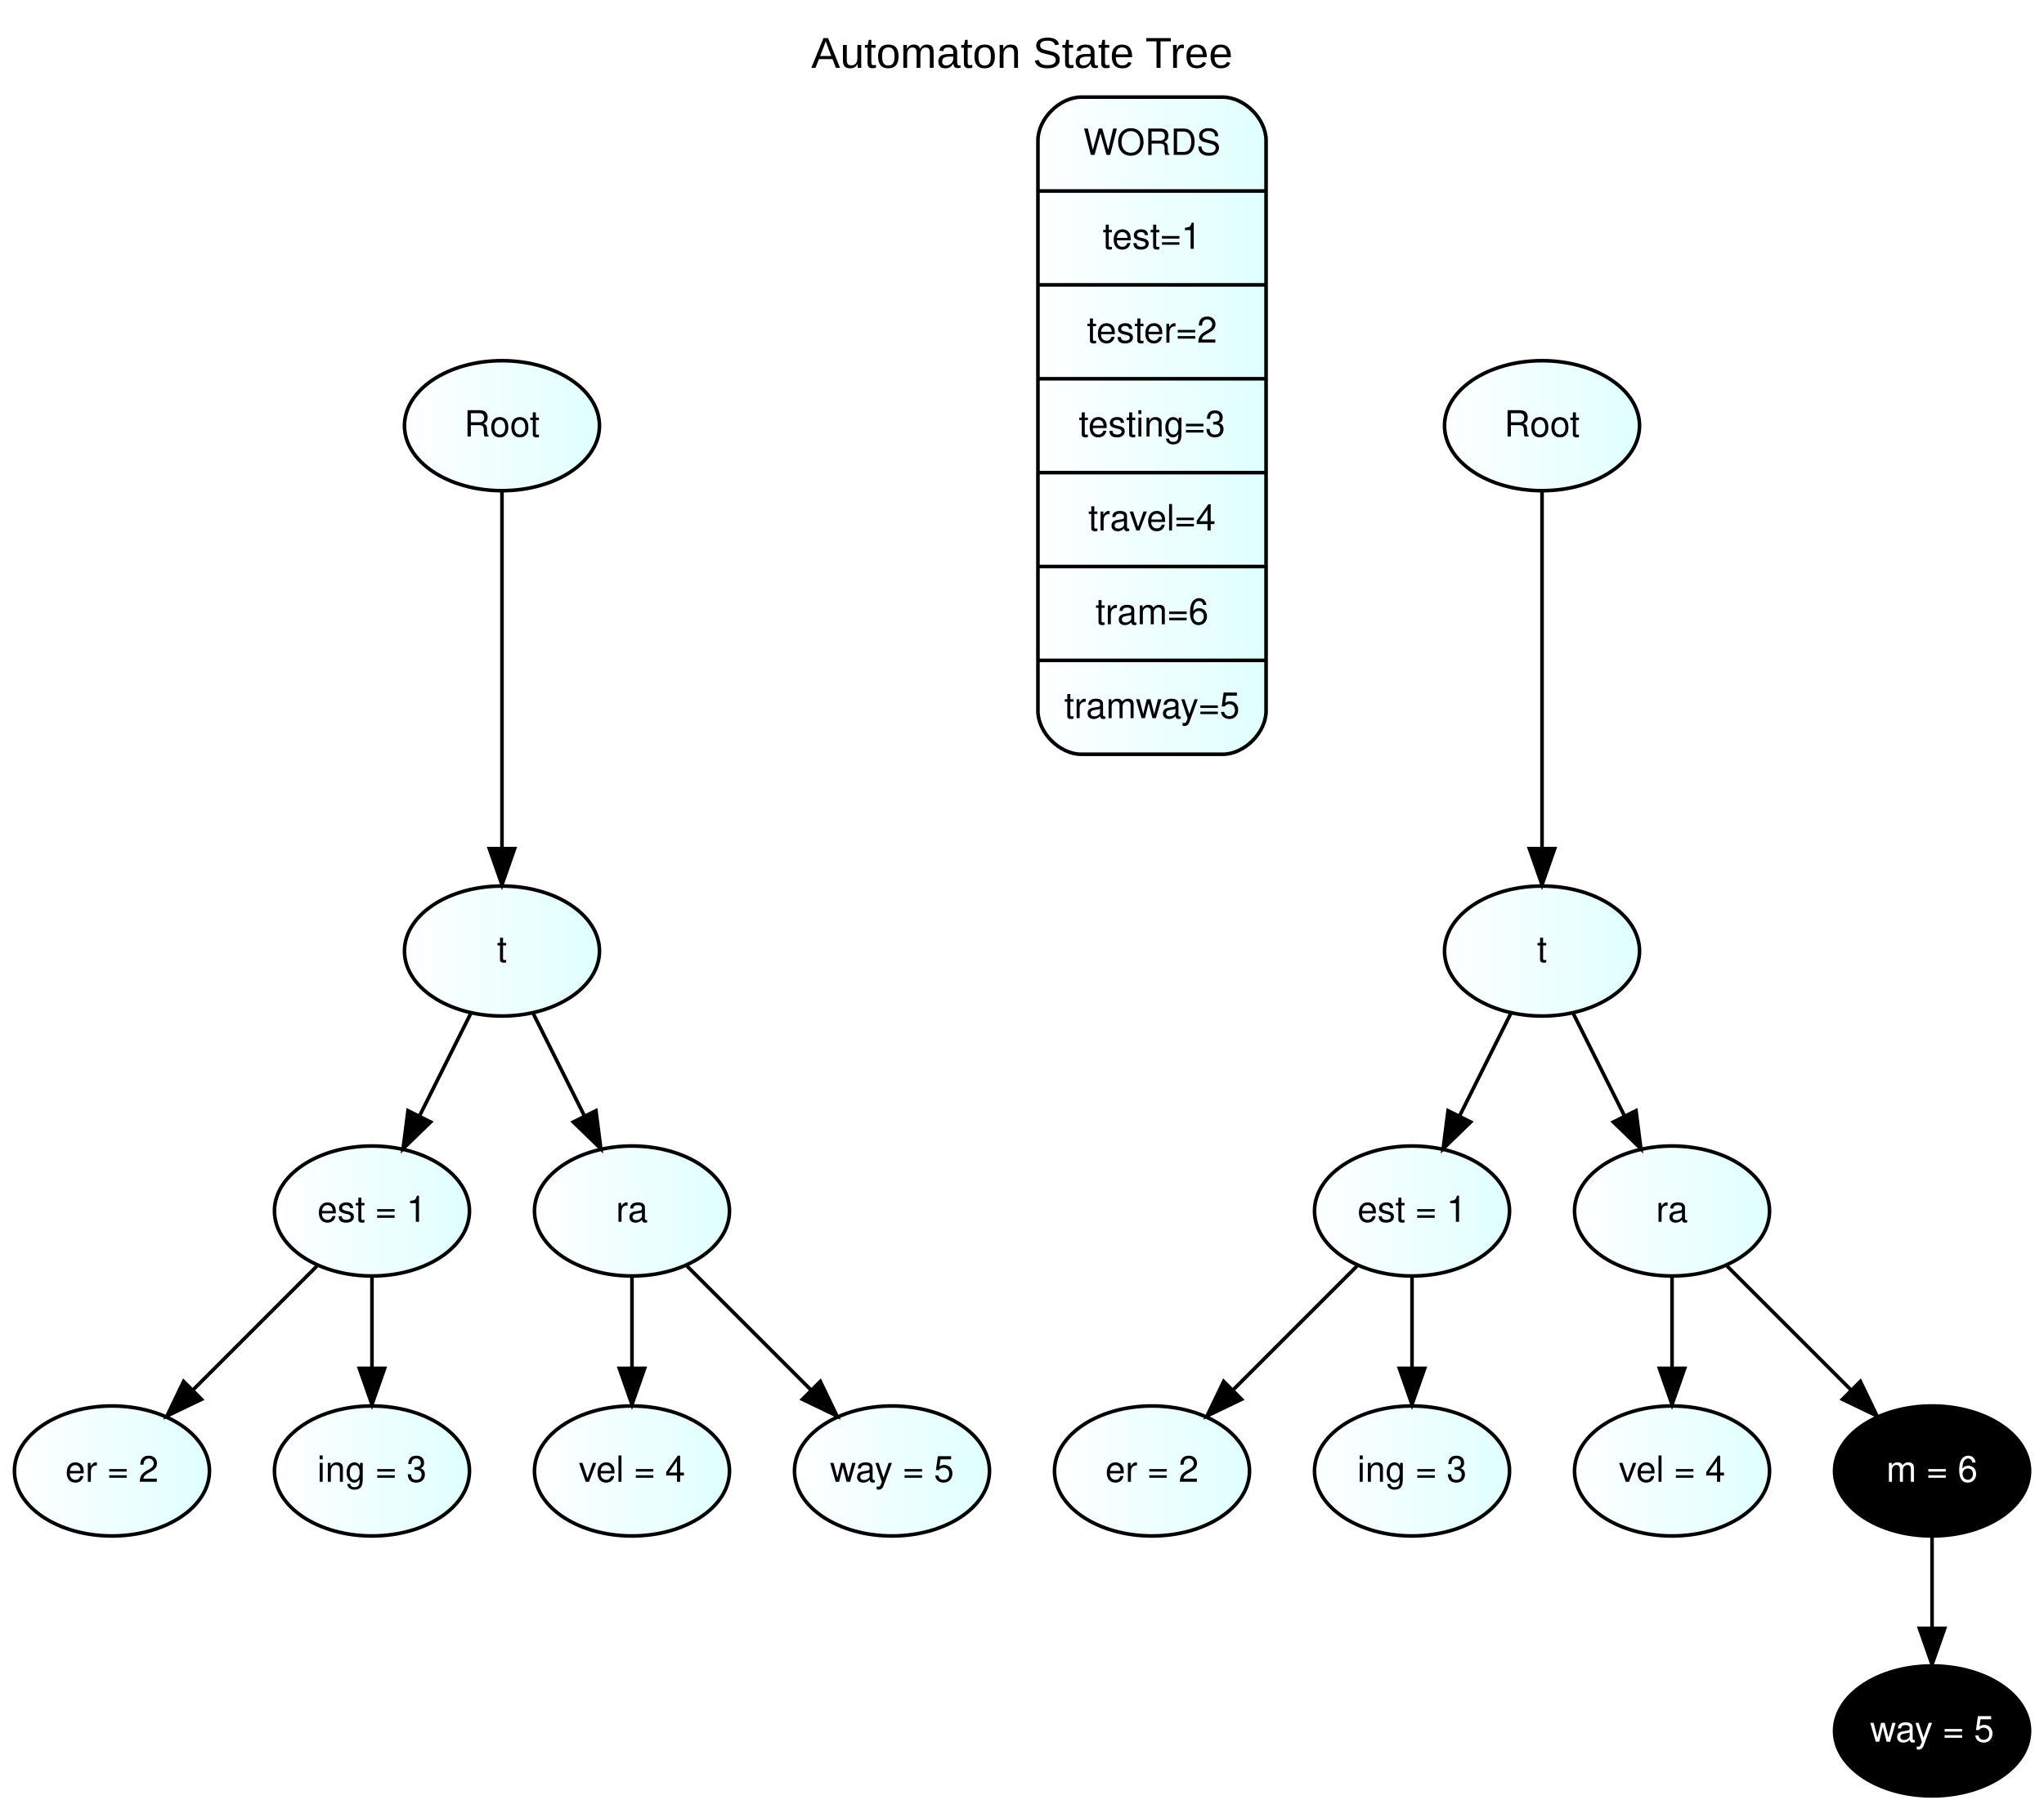
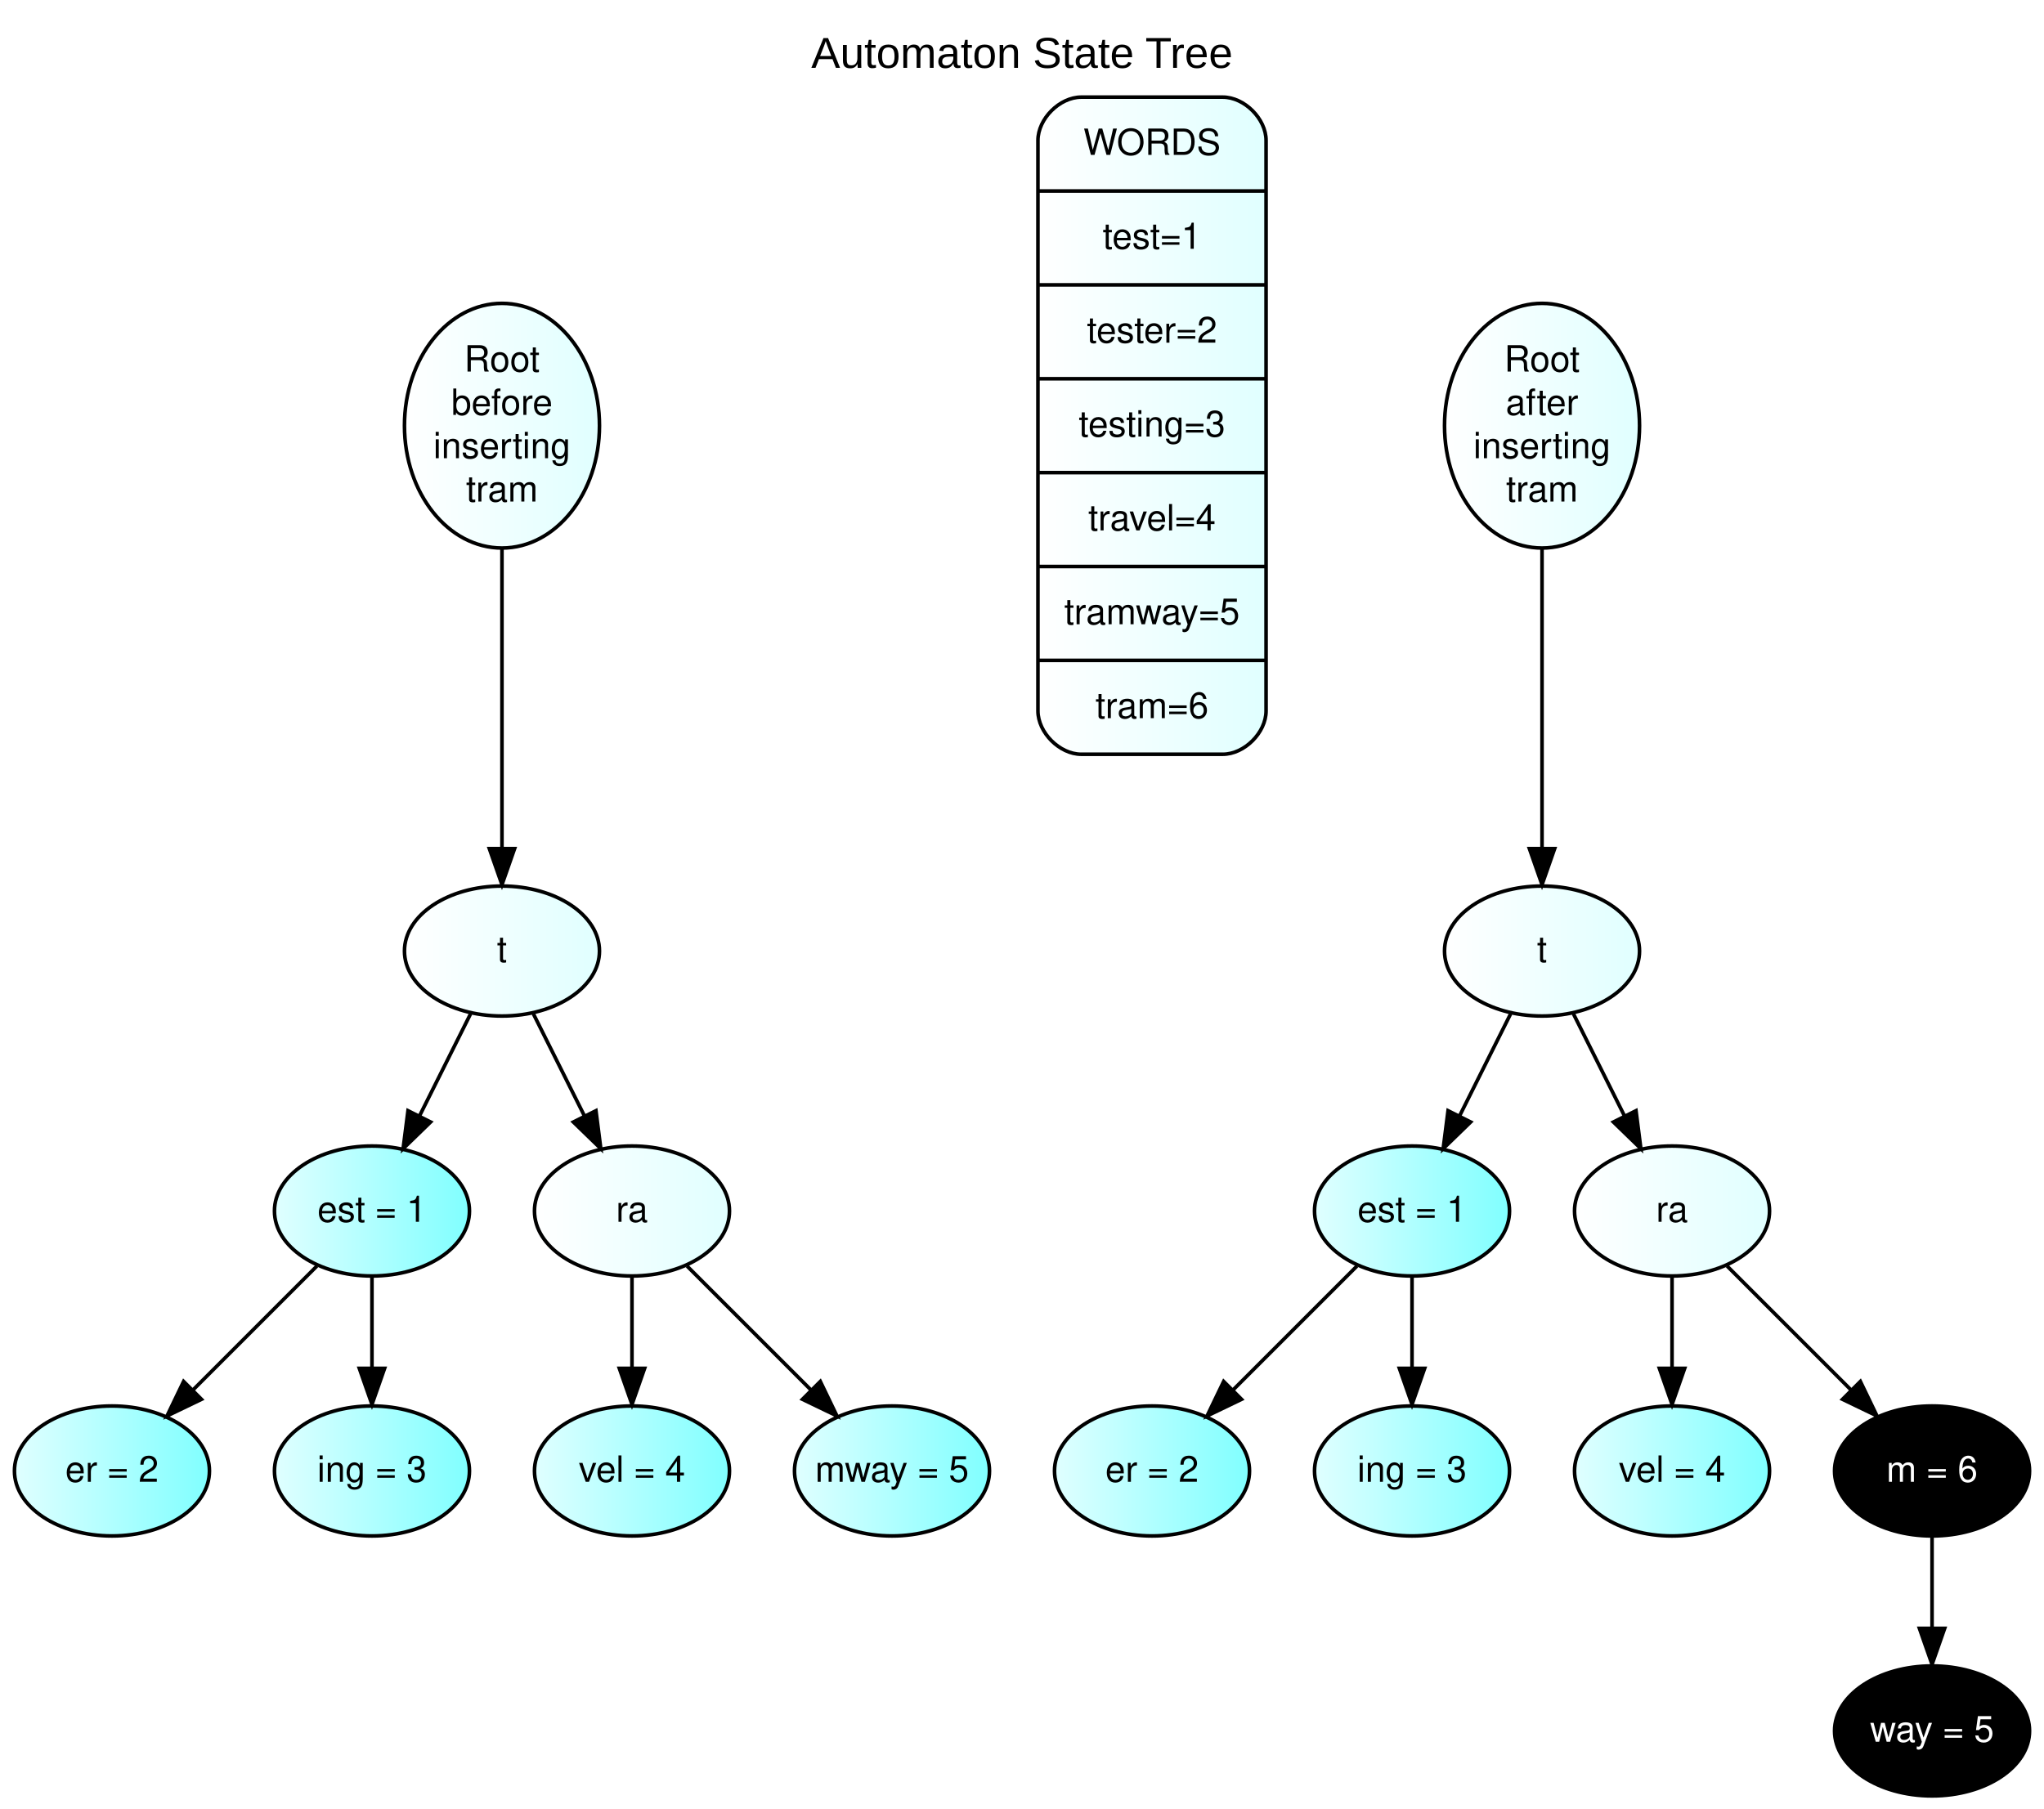
<svg xmlns="http://www.w3.org/2000/svg" width="566pt" height="501pt" viewBox="0 0 566 501">
  <g id="graph0" class="graph" transform="scale(1 1) rotate(0) translate(4 497.4)">
    <polygon fill="#ffffff" stroke="transparent" points="-4,4 -4,-497.4 562,-497.4 562,4 -4,4" />
    <text text-anchor="middle" x="279" y="-478.6" font-family="Arial" font-size="12.00" fill="#000000">Automaton State Tree</text>
    <g id="node1" class="node">
      <defs>
        <linearGradient id="l_0" gradientUnits="userSpaceOnUse" x1="108" y1="-379.5" x2="162" y2="-379.5">
          <stop offset="0" style="stop-color:#ffffff;stop-opacity:1.;" />
          <stop offset="1" style="stop-color:#e0ffff;stop-opacity:1.;" />
        </linearGradient>
      </defs>
-       <ellipse fill="url(#l_0)" stroke="#000000" cx="135" cy="-379.5" rx="27" ry="18" />
-       <text text-anchor="middle" x="135" y="-376.5" font-family="Helvetica,sans-Serif" font-size="10.00" fill="#000000">Root</text>
+       <ellipse fill="url(#l_0)" stroke="#000000" cx="135" cy="-379.5" rx="27" ry="33.882" />
+       <text text-anchor="middle" x="135" y="-394.5" font-family="Helvetica,sans-Serif" font-size="10.00" fill="#000000">Root</text>
+       <text text-anchor="middle" x="135" y="-382.5" font-family="Helvetica,sans-Serif" font-size="10.00" fill="#000000">before</text>
+       <text text-anchor="middle" x="135" y="-370.5" font-family="Helvetica,sans-Serif" font-size="10.00" fill="#000000">inserting</text>
+       <text text-anchor="middle" x="135" y="-358.5" font-family="Helvetica,sans-Serif" font-size="10.00" fill="#000000">tram</text>
    </g>
    <g id="node2" class="node">
      <defs>
        <linearGradient id="l_1" gradientUnits="userSpaceOnUse" x1="108" y1="-234" x2="162" y2="-234">
          <stop offset="0" style="stop-color:#ffffff;stop-opacity:1.;" />
          <stop offset="1" style="stop-color:#e0ffff;stop-opacity:1.;" />
        </linearGradient>
      </defs>
      <ellipse fill="url(#l_1)" stroke="#000000" cx="135" cy="-234" rx="27" ry="18" />
      <text text-anchor="middle" x="135" y="-231" font-family="Helvetica,sans-Serif" font-size="10.00" fill="#000000">t</text>
    </g>
    <g id="edge1" class="edge">
-       <path fill="none" stroke="#000000" d="M135,-361.366C135,-336.534 135,-291.696 135,-262.39" />
-       <polygon fill="#000000" stroke="#000000" points="138.5,-262.362 135,-252.362 131.5,-262.362 138.5,-262.362" />
+       <path fill="none" stroke="#000000" d="M135,-345.387C135,-320.184 135,-286.267 135,-262.505" />
+       <polygon fill="#000000" stroke="#000000" points="138.5,-262.369 135,-252.369 131.5,-262.369 138.5,-262.369" />
    </g>
    <g id="node3" class="node">
      <defs>
        <linearGradient id="l_2" gradientUnits="userSpaceOnUse" x1="72" y1="-162" x2="126" y2="-162">
-           <stop offset="0" style="stop-color:#ffffff;stop-opacity:1.;" />
-           <stop offset="1" style="stop-color:#e0ffff;stop-opacity:1.;" />
+           <stop offset="0" style="stop-color:#e0ffff;stop-opacity:1.;" />
+           <stop offset="1" style="stop-color:#80ffff;stop-opacity:1.;" />
        </linearGradient>
      </defs>
      <ellipse fill="url(#l_2)" stroke="#000000" cx="99" cy="-162" rx="27" ry="18" />
      <text text-anchor="middle" x="99" y="-159" font-family="Helvetica,sans-Serif" font-size="10.00" fill="#000000">est = 1</text>
    </g>
    <g id="edge2" class="edge">
      <path fill="none" stroke="#000000" d="M126.285,-216.571C122.04,-208.081 116.846,-197.693 112.134,-188.267" />
      <polygon fill="#000000" stroke="#000000" points="115.237,-186.648 107.634,-179.269 108.976,-189.778 115.237,-186.648" />
    </g>
    <g id="node4" class="node">
      <defs>
        <linearGradient id="l_3" gradientUnits="userSpaceOnUse" x1="144" y1="-162" x2="198" y2="-162">
          <stop offset="0" style="stop-color:#ffffff;stop-opacity:1.;" />
          <stop offset="1" style="stop-color:#e0ffff;stop-opacity:1.;" />
        </linearGradient>
      </defs>
      <ellipse fill="url(#l_3)" stroke="#000000" cx="171" cy="-162" rx="27" ry="18" />
      <text text-anchor="middle" x="171" y="-159" font-family="Helvetica,sans-Serif" font-size="10.00" fill="#000000">ra</text>
    </g>
    <g id="edge3" class="edge">
      <path fill="none" stroke="#000000" d="M143.715,-216.571C147.96,-208.081 153.154,-197.693 157.866,-188.267" />
      <polygon fill="#000000" stroke="#000000" points="161.024,-189.778 162.366,-179.269 154.763,-186.648 161.024,-189.778" />
    </g>
    <g id="node5" class="node">
      <defs>
        <linearGradient id="l_4" gradientUnits="userSpaceOnUse" x1="0" y1="-90" x2="54" y2="-90">
-           <stop offset="0" style="stop-color:#ffffff;stop-opacity:1.;" />
-           <stop offset="1" style="stop-color:#e0ffff;stop-opacity:1.;" />
+           <stop offset="0" style="stop-color:#e0ffff;stop-opacity:1.;" />
+           <stop offset="1" style="stop-color:#80ffff;stop-opacity:1.;" />
        </linearGradient>
      </defs>
      <ellipse fill="url(#l_4)" stroke="#000000" cx="27" cy="-90" rx="27" ry="18" />
      <text text-anchor="middle" x="27" y="-87" font-family="Helvetica,sans-Serif" font-size="10.00" fill="#000000">er = 2</text>
    </g>
    <g id="edge4" class="edge">
      <path fill="none" stroke="#000000" d="M83.731,-146.731C73.803,-136.803 60.685,-123.685 49.564,-112.564" />
      <polygon fill="#000000" stroke="#000000" points="51.793,-109.844 42.247,-105.247 46.844,-114.793 51.793,-109.844" />
    </g>
    <g id="node6" class="node">
      <defs>
        <linearGradient id="l_5" gradientUnits="userSpaceOnUse" x1="72" y1="-90" x2="126" y2="-90">
-           <stop offset="0" style="stop-color:#ffffff;stop-opacity:1.;" />
-           <stop offset="1" style="stop-color:#e0ffff;stop-opacity:1.;" />
+           <stop offset="0" style="stop-color:#e0ffff;stop-opacity:1.;" />
+           <stop offset="1" style="stop-color:#80ffff;stop-opacity:1.;" />
        </linearGradient>
      </defs>
      <ellipse fill="url(#l_5)" stroke="#000000" cx="99" cy="-90" rx="27" ry="18" />
      <text text-anchor="middle" x="99" y="-87" font-family="Helvetica,sans-Serif" font-size="10.00" fill="#000000">ing = 3</text>
    </g>
    <g id="edge5" class="edge">
      <path fill="none" stroke="#000000" d="M99,-143.831C99,-136.131 99,-126.974 99,-118.417" />
      <polygon fill="#000000" stroke="#000000" points="102.5,-118.413 99,-108.413 95.5,-118.413 102.5,-118.413" />
    </g>
    <g id="node7" class="node">
      <defs>
        <linearGradient id="l_6" gradientUnits="userSpaceOnUse" x1="144" y1="-90" x2="198" y2="-90">
-           <stop offset="0" style="stop-color:#ffffff;stop-opacity:1.;" />
-           <stop offset="1" style="stop-color:#e0ffff;stop-opacity:1.;" />
+           <stop offset="0" style="stop-color:#e0ffff;stop-opacity:1.;" />
+           <stop offset="1" style="stop-color:#80ffff;stop-opacity:1.;" />
        </linearGradient>
      </defs>
      <ellipse fill="url(#l_6)" stroke="#000000" cx="171" cy="-90" rx="27" ry="18" />
      <text text-anchor="middle" x="171" y="-87" font-family="Helvetica,sans-Serif" font-size="10.00" fill="#000000">vel = 4</text>
    </g>
    <g id="edge6" class="edge">
      <path fill="none" stroke="#000000" d="M171,-143.831C171,-136.131 171,-126.974 171,-118.417" />
      <polygon fill="#000000" stroke="#000000" points="174.5,-118.413 171,-108.413 167.5,-118.413 174.5,-118.413" />
    </g>
    <g id="node8" class="node">
      <defs>
        <linearGradient id="l_7" gradientUnits="userSpaceOnUse" x1="216" y1="-90" x2="270" y2="-90">
-           <stop offset="0" style="stop-color:#ffffff;stop-opacity:1.;" />
-           <stop offset="1" style="stop-color:#e0ffff;stop-opacity:1.;" />
+           <stop offset="0" style="stop-color:#e0ffff;stop-opacity:1.;" />
+           <stop offset="1" style="stop-color:#80ffff;stop-opacity:1.;" />
        </linearGradient>
      </defs>
      <ellipse fill="url(#l_7)" stroke="#000000" cx="243" cy="-90" rx="27" ry="18" />
-       <text text-anchor="middle" x="243" y="-87" font-family="Helvetica,sans-Serif" font-size="10.00" fill="#000000">way = 5</text>
+       <text text-anchor="middle" x="243" y="-87" font-family="Helvetica,sans-Serif" font-size="10.00" fill="#000000">mway = 5</text>
    </g>
    <g id="edge7" class="edge">
      <path fill="none" stroke="#000000" d="M186.269,-146.731C196.197,-136.803 209.315,-123.685 220.436,-112.564" />
      <polygon fill="#000000" stroke="#000000" points="223.156,-114.793 227.753,-105.247 218.207,-109.844 223.156,-114.793" />
    </g>
    <g id="node9" class="node">
      <defs>
        <linearGradient id="l_8" gradientUnits="userSpaceOnUse" x1="283.414" y1="-379.5" x2="346.586" y2="-379.5">
          <stop offset="0" style="stop-color:#ffffff;stop-opacity:1.;" />
          <stop offset="1" style="stop-color:#e0ffff;stop-opacity:1.;" />
        </linearGradient>
      </defs>
      <path fill="url(#l_8)" stroke="#000000" d="M295.414,-288.5C295.414,-288.5 334.586,-288.5 334.586,-288.5 340.586,-288.5 346.586,-294.5 346.586,-300.5 346.586,-300.5 346.586,-458.5 346.586,-458.5 346.586,-464.5 340.586,-470.5 334.586,-470.5 334.586,-470.5 295.414,-470.5 295.414,-470.5 289.414,-470.5 283.414,-464.5 283.414,-458.5 283.414,-458.5 283.414,-300.5 283.414,-300.5 283.414,-294.5 289.414,-288.5 295.414,-288.5" />
      <text text-anchor="middle" x="315" y="-454.5" font-family="Helvetica,sans-Serif" font-size="10.00" fill="#000000">WORDS</text>
      <polyline fill="none" stroke="#000000" points="283.414,-444.5 346.586,-444.5 " />
      <text text-anchor="middle" x="315" y="-428.5" font-family="Helvetica,sans-Serif" font-size="10.00" fill="#000000">test=1</text>
      <polyline fill="none" stroke="#000000" points="283.414,-418.5 346.586,-418.5 " />
      <text text-anchor="middle" x="315" y="-402.5" font-family="Helvetica,sans-Serif" font-size="10.00" fill="#000000">tester=2</text>
      <polyline fill="none" stroke="#000000" points="283.414,-392.5 346.586,-392.5 " />
      <text text-anchor="middle" x="315" y="-376.5" font-family="Helvetica,sans-Serif" font-size="10.00" fill="#000000">testing=3</text>
      <polyline fill="none" stroke="#000000" points="283.414,-366.5 346.586,-366.5 " />
      <text text-anchor="middle" x="315" y="-350.5" font-family="Helvetica,sans-Serif" font-size="10.00" fill="#000000">travel=4</text>
      <polyline fill="none" stroke="#000000" points="283.414,-340.5 346.586,-340.5 " />
-       <text text-anchor="middle" x="315" y="-324.5" font-family="Helvetica,sans-Serif" font-size="10.00" fill="#000000">tram=6</text>
+       <text text-anchor="middle" x="315" y="-324.5" font-family="Helvetica,sans-Serif" font-size="10.00" fill="#000000">tramway=5</text>
      <polyline fill="none" stroke="#000000" points="283.414,-314.5 346.586,-314.5 " />
-       <text text-anchor="middle" x="315" y="-298.5" font-family="Helvetica,sans-Serif" font-size="10.00" fill="#000000">tramway=5</text>
+       <text text-anchor="middle" x="315" y="-298.5" font-family="Helvetica,sans-Serif" font-size="10.00" fill="#000000">tram=6</text>
    </g>
    <g id="node10" class="node">
      <defs>
        <linearGradient id="l_9" gradientUnits="userSpaceOnUse" x1="396" y1="-379.5" x2="450" y2="-379.5">
          <stop offset="0" style="stop-color:#ffffff;stop-opacity:1.;" />
          <stop offset="1" style="stop-color:#e0ffff;stop-opacity:1.;" />
        </linearGradient>
      </defs>
-       <ellipse fill="url(#l_9)" stroke="#000000" cx="423" cy="-379.5" rx="27" ry="18" />
-       <text text-anchor="middle" x="423" y="-376.5" font-family="Helvetica,sans-Serif" font-size="10.00" fill="#000000">Root</text>
+       <ellipse fill="url(#l_9)" stroke="#000000" cx="423" cy="-379.5" rx="27" ry="33.882" />
+       <text text-anchor="middle" x="423" y="-394.5" font-family="Helvetica,sans-Serif" font-size="10.00" fill="#000000">Root</text>
+       <text text-anchor="middle" x="423" y="-382.5" font-family="Helvetica,sans-Serif" font-size="10.00" fill="#000000">after</text>
+       <text text-anchor="middle" x="423" y="-370.5" font-family="Helvetica,sans-Serif" font-size="10.00" fill="#000000">inserting</text>
+       <text text-anchor="middle" x="423" y="-358.5" font-family="Helvetica,sans-Serif" font-size="10.00" fill="#000000">tram</text>
    </g>
    <g id="node11" class="node">
      <defs>
        <linearGradient id="l_10" gradientUnits="userSpaceOnUse" x1="396" y1="-234" x2="450" y2="-234">
          <stop offset="0" style="stop-color:#ffffff;stop-opacity:1.;" />
          <stop offset="1" style="stop-color:#e0ffff;stop-opacity:1.;" />
        </linearGradient>
      </defs>
      <ellipse fill="url(#l_10)" stroke="#000000" cx="423" cy="-234" rx="27" ry="18" />
      <text text-anchor="middle" x="423" y="-231" font-family="Helvetica,sans-Serif" font-size="10.00" fill="#000000">t</text>
    </g>
    <g id="edge8" class="edge">
-       <path fill="none" stroke="#000000" d="M423,-361.366C423,-336.534 423,-291.696 423,-262.39" />
-       <polygon fill="#000000" stroke="#000000" points="426.5,-262.362 423,-252.362 419.5,-262.362 426.5,-262.362" />
+       <path fill="none" stroke="#000000" d="M423,-345.387C423,-320.184 423,-286.267 423,-262.505" />
+       <polygon fill="#000000" stroke="#000000" points="426.5,-262.369 423,-252.369 419.5,-262.369 426.5,-262.369" />
    </g>
    <g id="node12" class="node">
      <defs>
        <linearGradient id="l_11" gradientUnits="userSpaceOnUse" x1="360" y1="-162" x2="414" y2="-162">
-           <stop offset="0" style="stop-color:#ffffff;stop-opacity:1.;" />
-           <stop offset="1" style="stop-color:#e0ffff;stop-opacity:1.;" />
+           <stop offset="0" style="stop-color:#e0ffff;stop-opacity:1.;" />
+           <stop offset="1" style="stop-color:#80ffff;stop-opacity:1.;" />
        </linearGradient>
      </defs>
      <ellipse fill="url(#l_11)" stroke="#000000" cx="387" cy="-162" rx="27" ry="18" />
      <text text-anchor="middle" x="387" y="-159" font-family="Helvetica,sans-Serif" font-size="10.00" fill="#000000">est = 1</text>
    </g>
    <g id="edge9" class="edge">
      <path fill="none" stroke="#000000" d="M414.285,-216.571C410.04,-208.081 404.846,-197.693 400.134,-188.267" />
      <polygon fill="#000000" stroke="#000000" points="403.237,-186.648 395.634,-179.269 396.976,-189.778 403.237,-186.648" />
    </g>
    <g id="node13" class="node">
      <defs>
        <linearGradient id="l_12" gradientUnits="userSpaceOnUse" x1="432" y1="-162" x2="486" y2="-162">
          <stop offset="0" style="stop-color:#ffffff;stop-opacity:1.;" />
          <stop offset="1" style="stop-color:#e0ffff;stop-opacity:1.;" />
        </linearGradient>
      </defs>
      <ellipse fill="url(#l_12)" stroke="#000000" cx="459" cy="-162" rx="27" ry="18" />
      <text text-anchor="middle" x="459" y="-159" font-family="Helvetica,sans-Serif" font-size="10.00" fill="#000000">ra</text>
    </g>
    <g id="edge10" class="edge">
      <path fill="none" stroke="#000000" d="M431.715,-216.571C435.96,-208.081 441.154,-197.693 445.866,-188.267" />
      <polygon fill="#000000" stroke="#000000" points="449.024,-189.778 450.366,-179.269 442.763,-186.648 449.024,-189.778" />
    </g>
    <g id="node14" class="node">
      <defs>
        <linearGradient id="l_13" gradientUnits="userSpaceOnUse" x1="288" y1="-90" x2="342" y2="-90">
-           <stop offset="0" style="stop-color:#ffffff;stop-opacity:1.;" />
-           <stop offset="1" style="stop-color:#e0ffff;stop-opacity:1.;" />
+           <stop offset="0" style="stop-color:#e0ffff;stop-opacity:1.;" />
+           <stop offset="1" style="stop-color:#80ffff;stop-opacity:1.;" />
        </linearGradient>
      </defs>
      <ellipse fill="url(#l_13)" stroke="#000000" cx="315" cy="-90" rx="27" ry="18" />
      <text text-anchor="middle" x="315" y="-87" font-family="Helvetica,sans-Serif" font-size="10.00" fill="#000000">er = 2</text>
    </g>
    <g id="edge11" class="edge">
      <path fill="none" stroke="#000000" d="M371.731,-146.731C361.803,-136.803 348.685,-123.685 337.564,-112.564" />
      <polygon fill="#000000" stroke="#000000" points="339.793,-109.844 330.247,-105.247 334.844,-114.793 339.793,-109.844" />
    </g>
    <g id="node15" class="node">
      <defs>
        <linearGradient id="l_14" gradientUnits="userSpaceOnUse" x1="360" y1="-90" x2="414" y2="-90">
-           <stop offset="0" style="stop-color:#ffffff;stop-opacity:1.;" />
-           <stop offset="1" style="stop-color:#e0ffff;stop-opacity:1.;" />
+           <stop offset="0" style="stop-color:#e0ffff;stop-opacity:1.;" />
+           <stop offset="1" style="stop-color:#80ffff;stop-opacity:1.;" />
        </linearGradient>
      </defs>
      <ellipse fill="url(#l_14)" stroke="#000000" cx="387" cy="-90" rx="27" ry="18" />
      <text text-anchor="middle" x="387" y="-87" font-family="Helvetica,sans-Serif" font-size="10.00" fill="#000000">ing = 3</text>
    </g>
    <g id="edge12" class="edge">
      <path fill="none" stroke="#000000" d="M387,-143.831C387,-136.131 387,-126.974 387,-118.417" />
      <polygon fill="#000000" stroke="#000000" points="390.5,-118.413 387,-108.413 383.5,-118.413 390.5,-118.413" />
    </g>
    <g id="node16" class="node">
      <defs>
        <linearGradient id="l_15" gradientUnits="userSpaceOnUse" x1="432" y1="-90" x2="486" y2="-90">
-           <stop offset="0" style="stop-color:#ffffff;stop-opacity:1.;" />
-           <stop offset="1" style="stop-color:#e0ffff;stop-opacity:1.;" />
+           <stop offset="0" style="stop-color:#e0ffff;stop-opacity:1.;" />
+           <stop offset="1" style="stop-color:#80ffff;stop-opacity:1.;" />
        </linearGradient>
      </defs>
      <ellipse fill="url(#l_15)" stroke="#000000" cx="459" cy="-90" rx="27" ry="18" />
      <text text-anchor="middle" x="459" y="-87" font-family="Helvetica,sans-Serif" font-size="10.00" fill="#000000">vel = 4</text>
    </g>
    <g id="edge13" class="edge">
      <path fill="none" stroke="#000000" d="M459,-143.831C459,-136.131 459,-126.974 459,-118.417" />
      <polygon fill="#000000" stroke="#000000" points="462.5,-118.413 459,-108.413 455.5,-118.413 462.5,-118.413" />
    </g>
    <g id="node17" class="node">
      <ellipse fill="#000000" stroke="#000000" cx="531" cy="-90" rx="27" ry="18" />
      <text text-anchor="middle" x="531" y="-87" font-family="Helvetica,sans-Serif" font-size="10.00" fill="#ffffff">m = 6</text>
    </g>
    <g id="edge14" class="edge">
      <path fill="none" stroke="#000000" d="M474.269,-146.731C484.197,-136.803 497.315,-123.685 508.436,-112.564" />
      <polygon fill="#000000" stroke="#000000" points="511.156,-114.793 515.753,-105.247 506.207,-109.844 511.156,-114.793" />
    </g>
    <g id="node18" class="node">
      <ellipse fill="#000000" stroke="#000000" cx="531" cy="-18" rx="27" ry="18" />
      <text text-anchor="middle" x="531" y="-15" font-family="Helvetica,sans-Serif" font-size="10.00" fill="#ffffff">way = 5</text>
    </g>
    <g id="edge15" class="edge">
      <path fill="none" stroke="#000000" d="M531,-71.831C531,-64.131 531,-54.974 531,-46.417" />
      <polygon fill="#000000" stroke="#000000" points="534.5,-46.413 531,-36.413 527.5,-46.413 534.5,-46.413" />
    </g>
  </g>
</svg>
